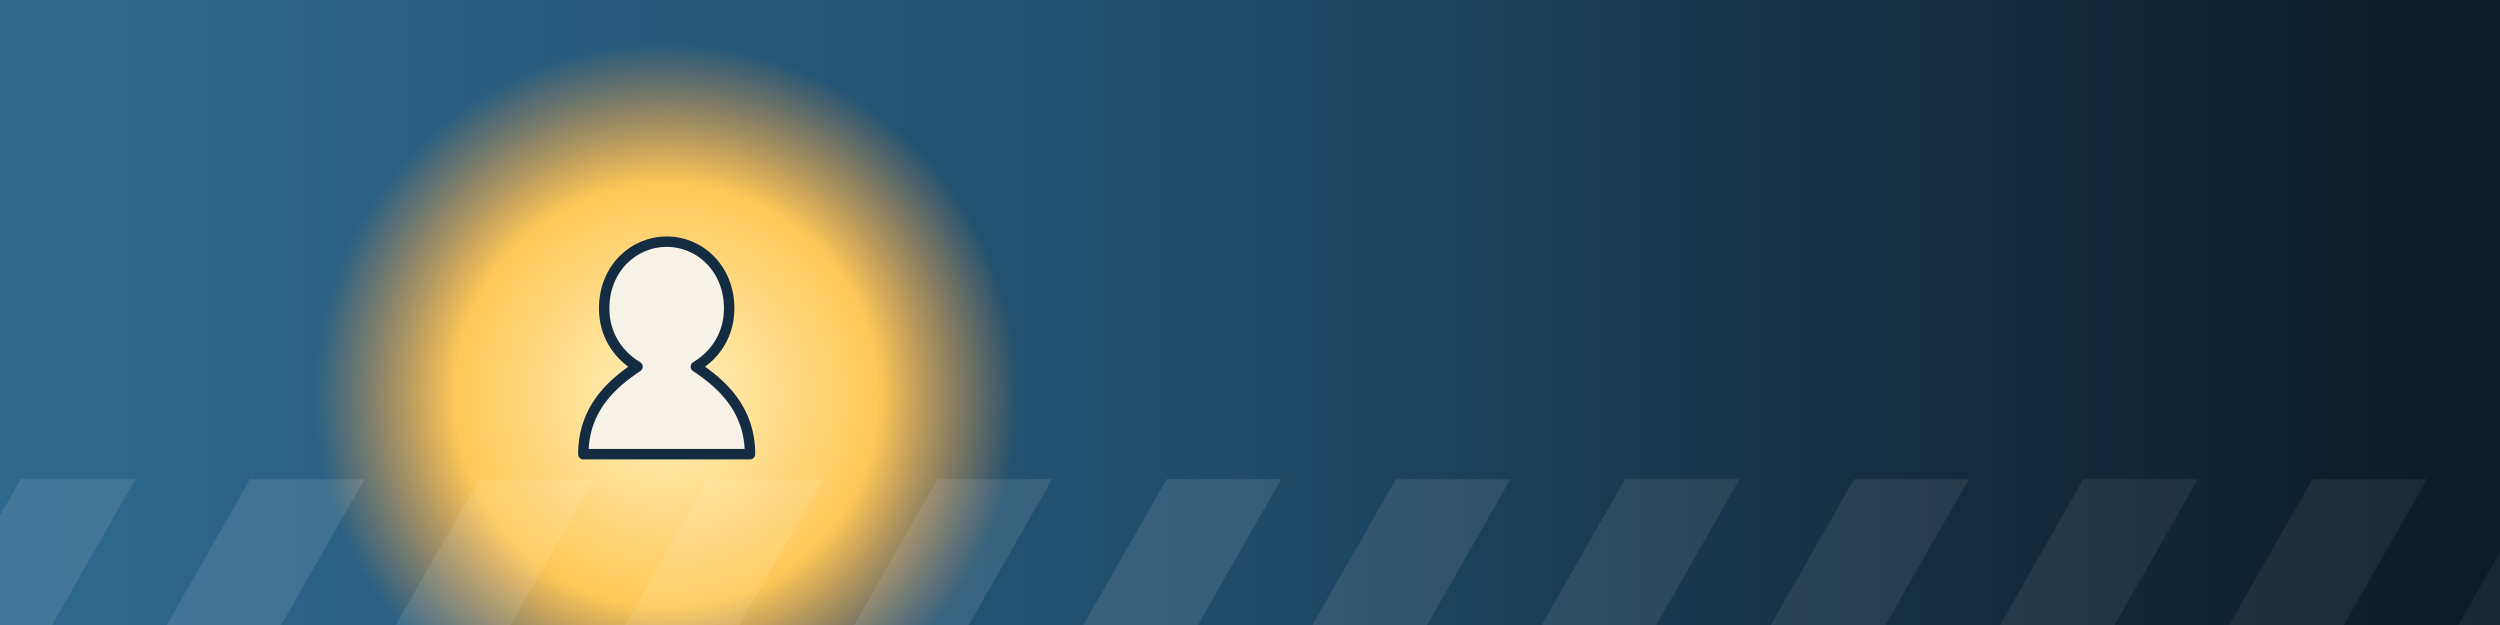
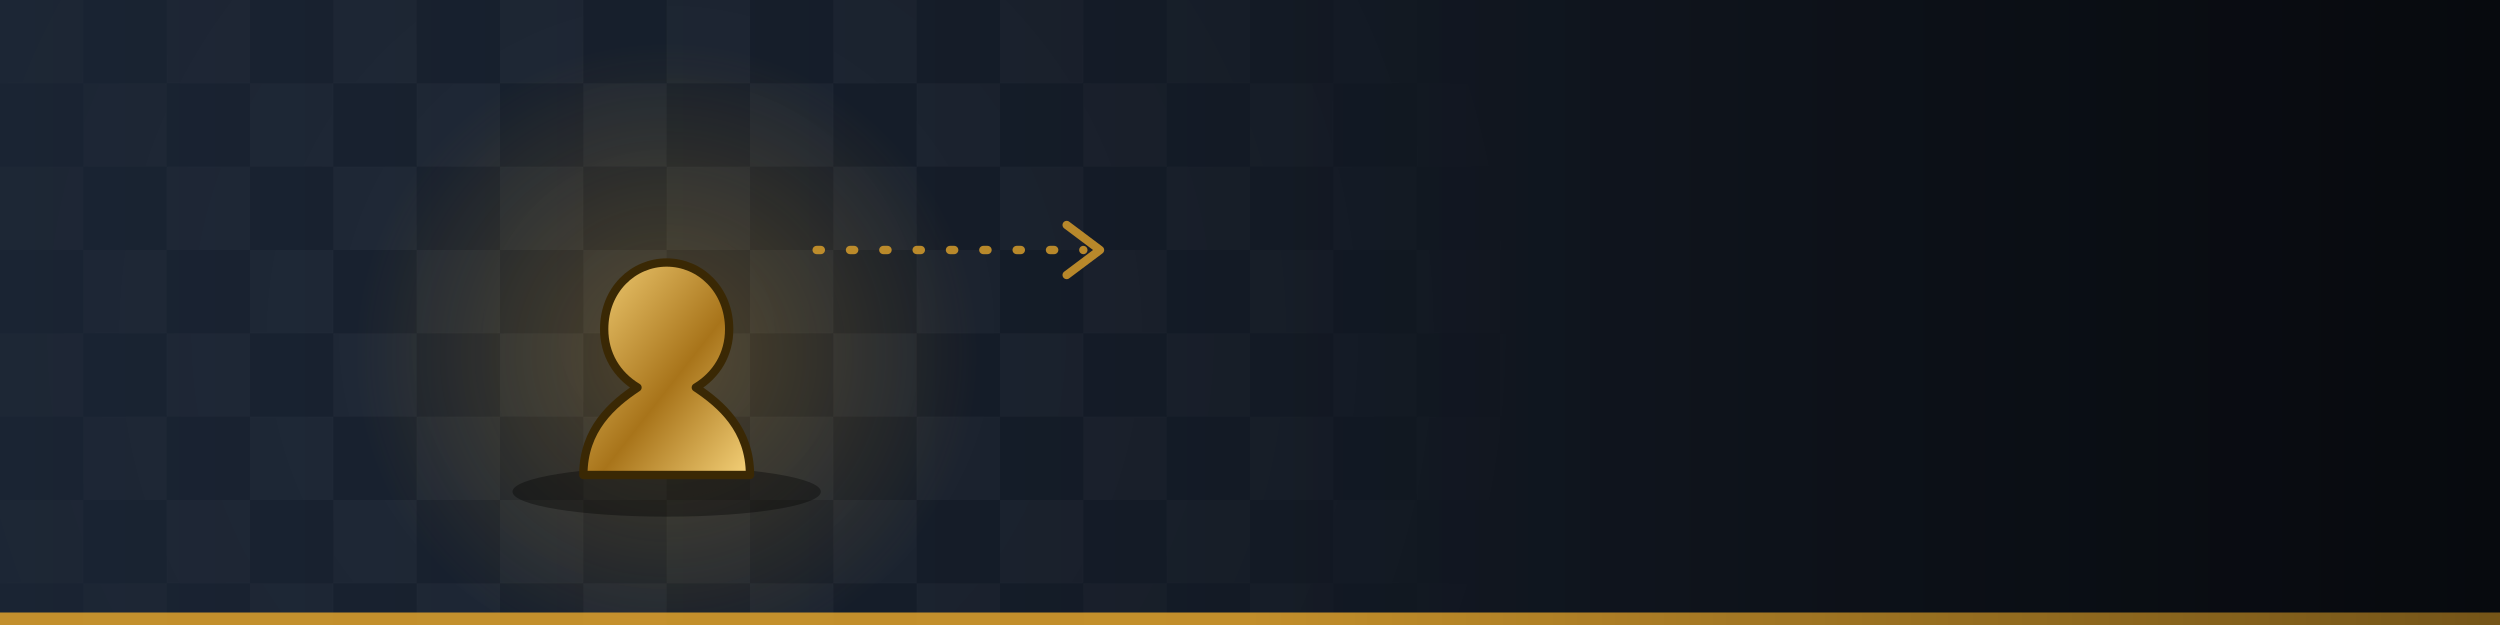
<svg xmlns="http://www.w3.org/2000/svg" width="1200" height="300" viewBox="0 0 1200 300" preserveAspectRatio="xMidYMid slice">
  <defs>
    <linearGradient id="bg">
-       <stop offset="0" stop-color="#2E6A8E" />
-       <stop offset="1" stop-color="#132C42" />
+       <stop offset="0" stop-color="#1A2433" />
+       <stop offset="1" stop-color="#0C1017" />
    </linearGradient>
    <linearGradient id="sc">
      <stop offset=".5" stop-color="#000" stop-opacity="0" />
      <stop offset="1" stop-color="#000" stop-opacity=".4" />
    </linearGradient>
-     <radialGradient id="so">
-       <stop offset="0" stop-color="#FFF3C4" />
-       <stop offset=".6" stop-color="#FFC857" />
-       <stop offset="1" stop-color="#FF9F43" stop-opacity="0" />
+     <pattern id="br" width="80" height="80" patternUnits="userSpaceOnUse">
+       <rect width="40" height="40" fill="#FFFFFF" fill-opacity=".05" />
+       <rect x="40" y="40" width="40" height="40" fill="#FFFFFF" fill-opacity=".05" />
+     </pattern>
+     <radialGradient id="aus" cx="320" cy="160" r="420" gradientUnits="userSpaceOnUse">
+       <stop offset="0" stop-color="#FFFFFF" />
+       <stop offset="1" stop-color="#000000" />
    </radialGradient>
+     <mask id="ma">
+       <rect width="1200" height="300" fill="url(#aus)" />
+     </mask>
+     <radialGradient id="hof" cx="320" cy="170" r="150" gradientUnits="userSpaceOnUse">
+       <stop offset="0" stop-color="#E0A22B" stop-opacity=".28" />
+       <stop offset="1" stop-color="#E0A22B" stop-opacity="0" />
+     </radialGradient>
+     <linearGradient id="m" x1="0" y1="0" x2="1" y2="1">
+       <stop offset="0" stop-color="#F5D27A" />
+       <stop offset=".55" stop-color="#A8741A" />
+       <stop offset="1" stop-color="#F5D27A" />
+     </linearGradient>
  </defs>
  <rect width="1200" height="300" fill="url(#bg)" />
-   <circle cx="320" cy="190" r="170" fill="url(#so)" />
-   <g fill="rgba(255,255,255,.1)">
-     <path d="M-30 300l40 -70h55l-40 70z" />
-     <path d="M80 300l40 -70h55l-40 70z" />
-     <path d="M190 300l40 -70h55l-40 70z" />
-     <path d="M300 300l40 -70h55l-40 70z" />
-     <path d="M410 300l40 -70h55l-40 70z" />
-     <path d="M520 300l40 -70h55l-40 70z" />
-     <path d="M630 300l40 -70h55l-40 70z" />
-     <path d="M740 300l40 -70h55l-40 70z" />
-     <path d="M850 300l40 -70h55l-40 70z" />
-     <path d="M960 300l40 -70h55l-40 70z" />
-     <path d="M1070 300l40 -70h55l-40 70z" />
-     <path d="M1180 300l40 -70h55l-40 70z" />
-   </g>
-   <path d="M-40 70c0-22 14-34 26-42-10-6-16-16-16-28 0-19 14-32 30-32s30 13 30 32c0 12-6 22-16 28 12 8 26 20 26 42z" transform="translate(320 148)" fill="#F7F2E8" stroke="#132C42" stroke-width="5" stroke-linejoin="round" />
+   <rect width="1200" height="300" fill="url(#br)" mask="url(#ma)" />
+   <circle cx="320" cy="170" r="150" fill="url(#hof)" />
+   <path d="M392 120H520" stroke="#E0A22B" stroke-width="4" stroke-linecap="round" stroke-dasharray="2 14" opacity=".8" />
+   <path d="M512 108l16 12-16 12" fill="none" stroke="#E0A22B" stroke-width="4" stroke-linecap="round" stroke-linejoin="round" opacity=".8" />
+   <ellipse cx="320" cy="236" rx="74" ry="12" fill="#000000" opacity=".35" />
+   <path d="M-40 70c0-22 14-34 26-42-10-6-16-16-16-28 0-19 14-32 30-32s30 13 30 32c0 12-6 22-16 28 12 8 26 20 26 42z" transform="translate(320 158)" fill="url(#m)" stroke="#3A2804" stroke-width="4" stroke-linejoin="round" />
+   <rect y="294" width="1200" height="6" fill="#E0A22B" opacity=".85" />
  <rect width="1200" height="300" fill="url(#sc)" />
</svg>
